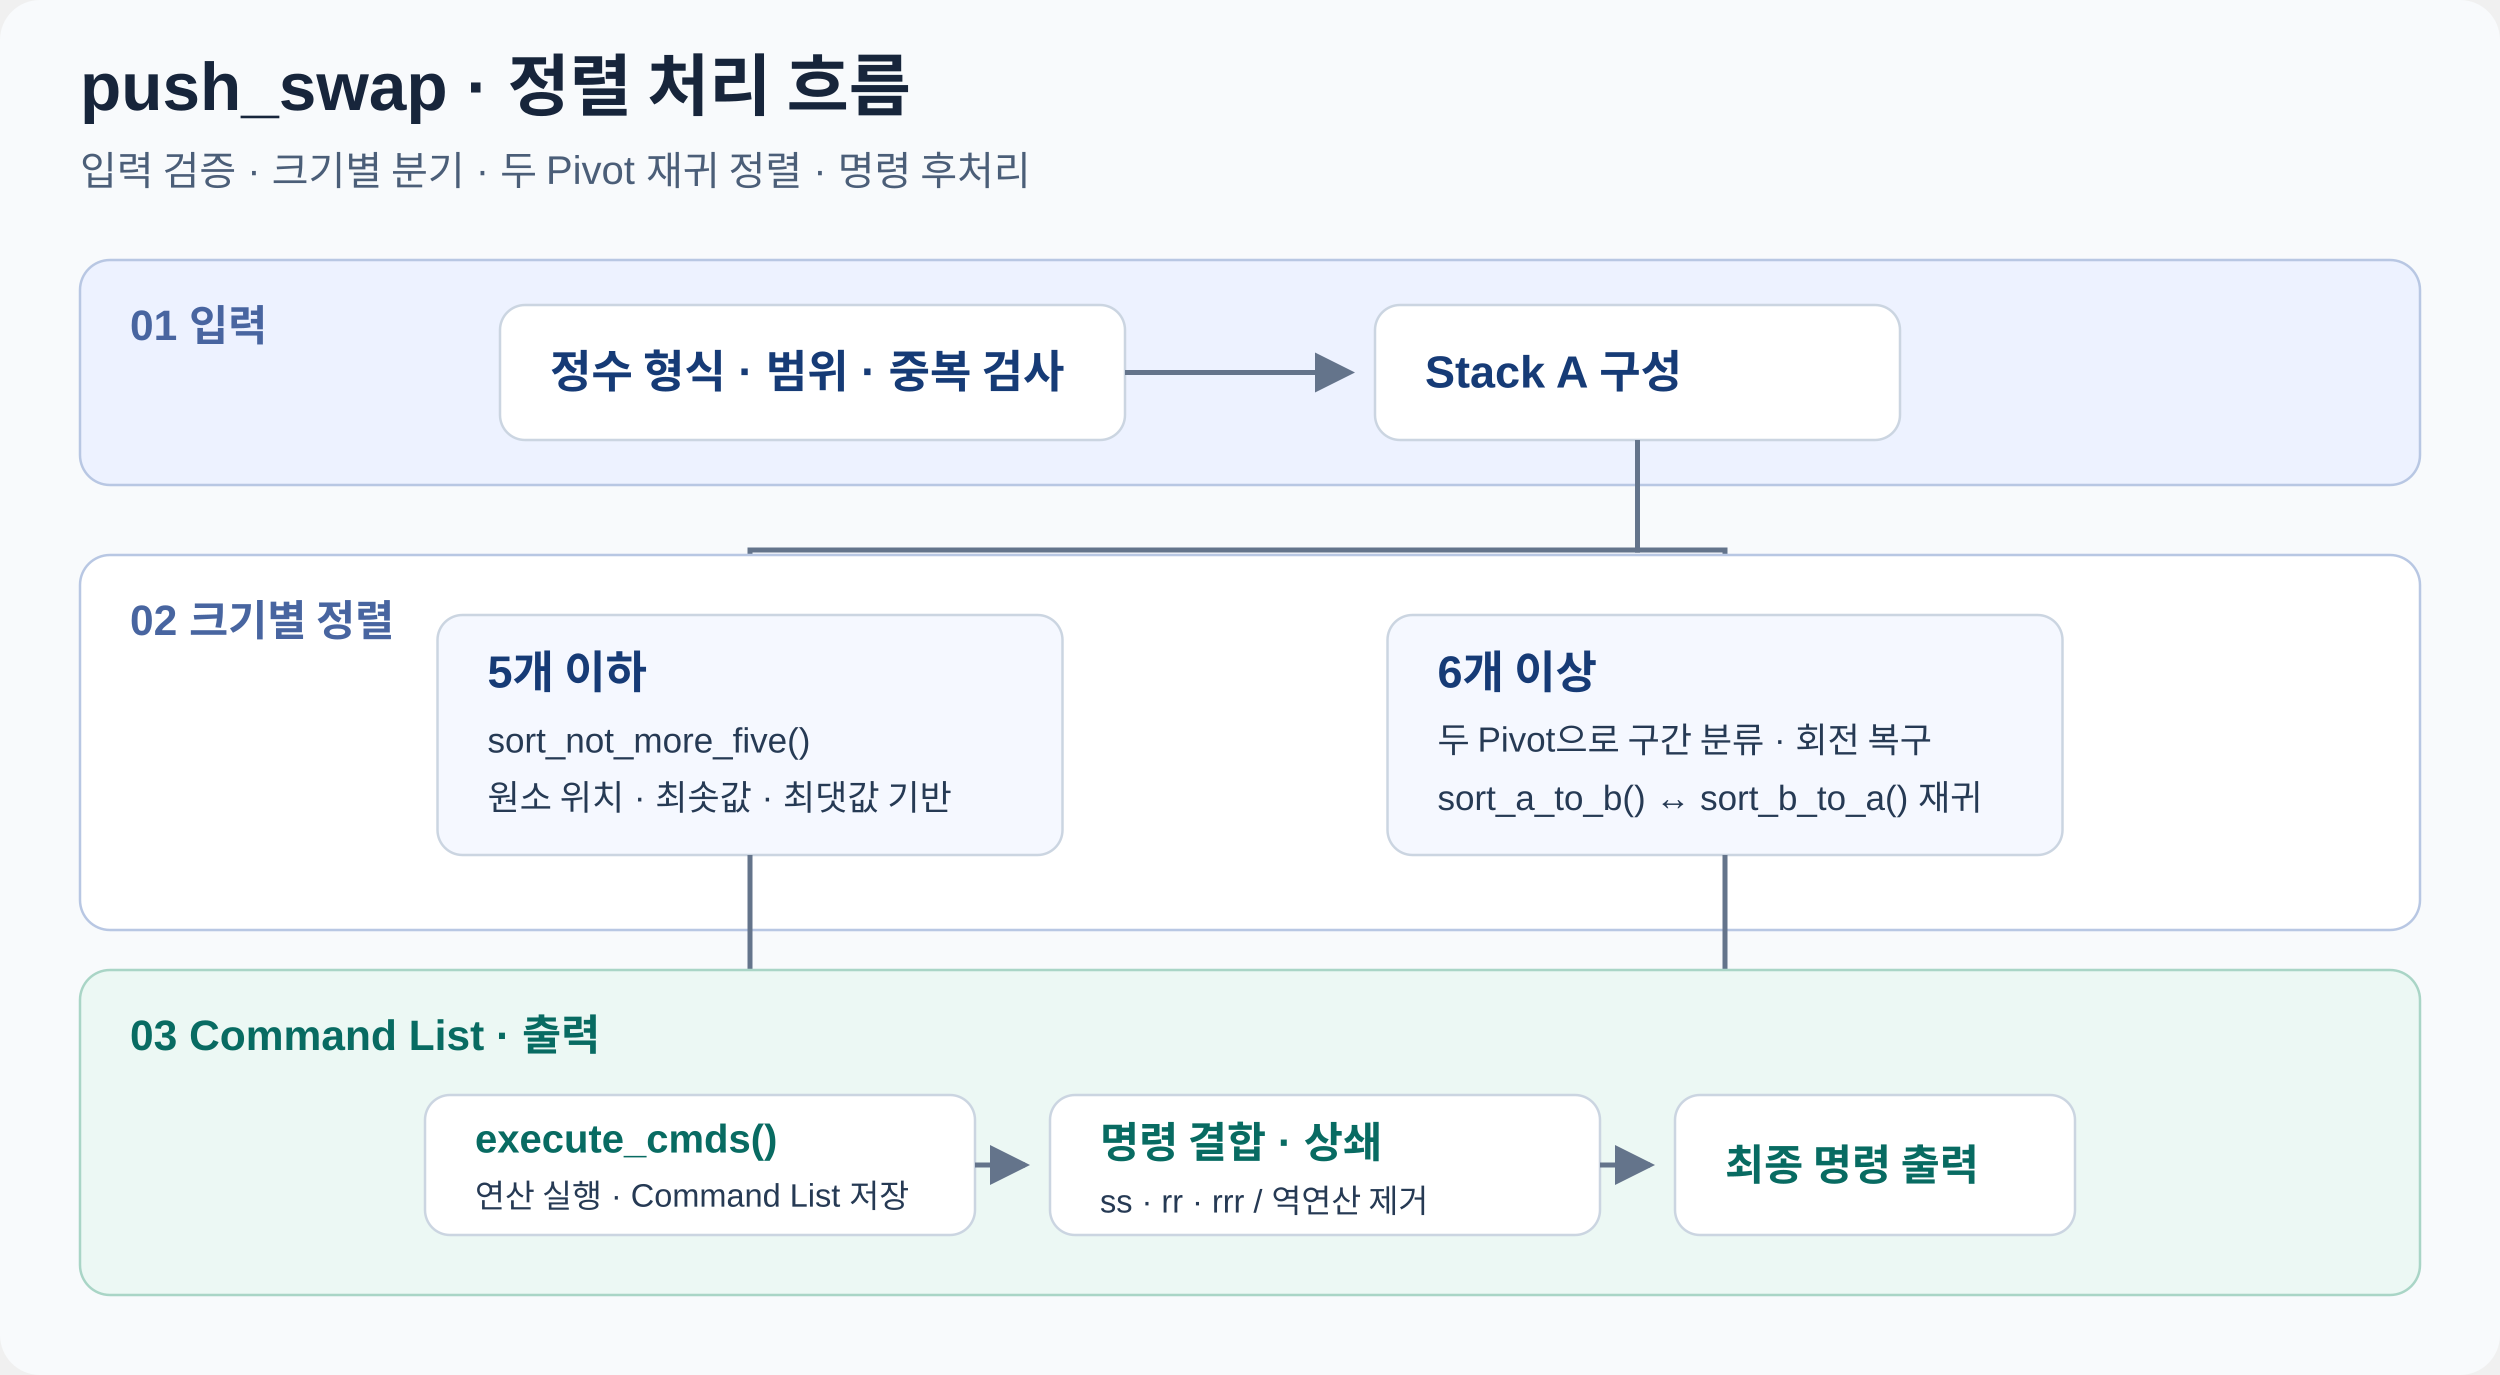
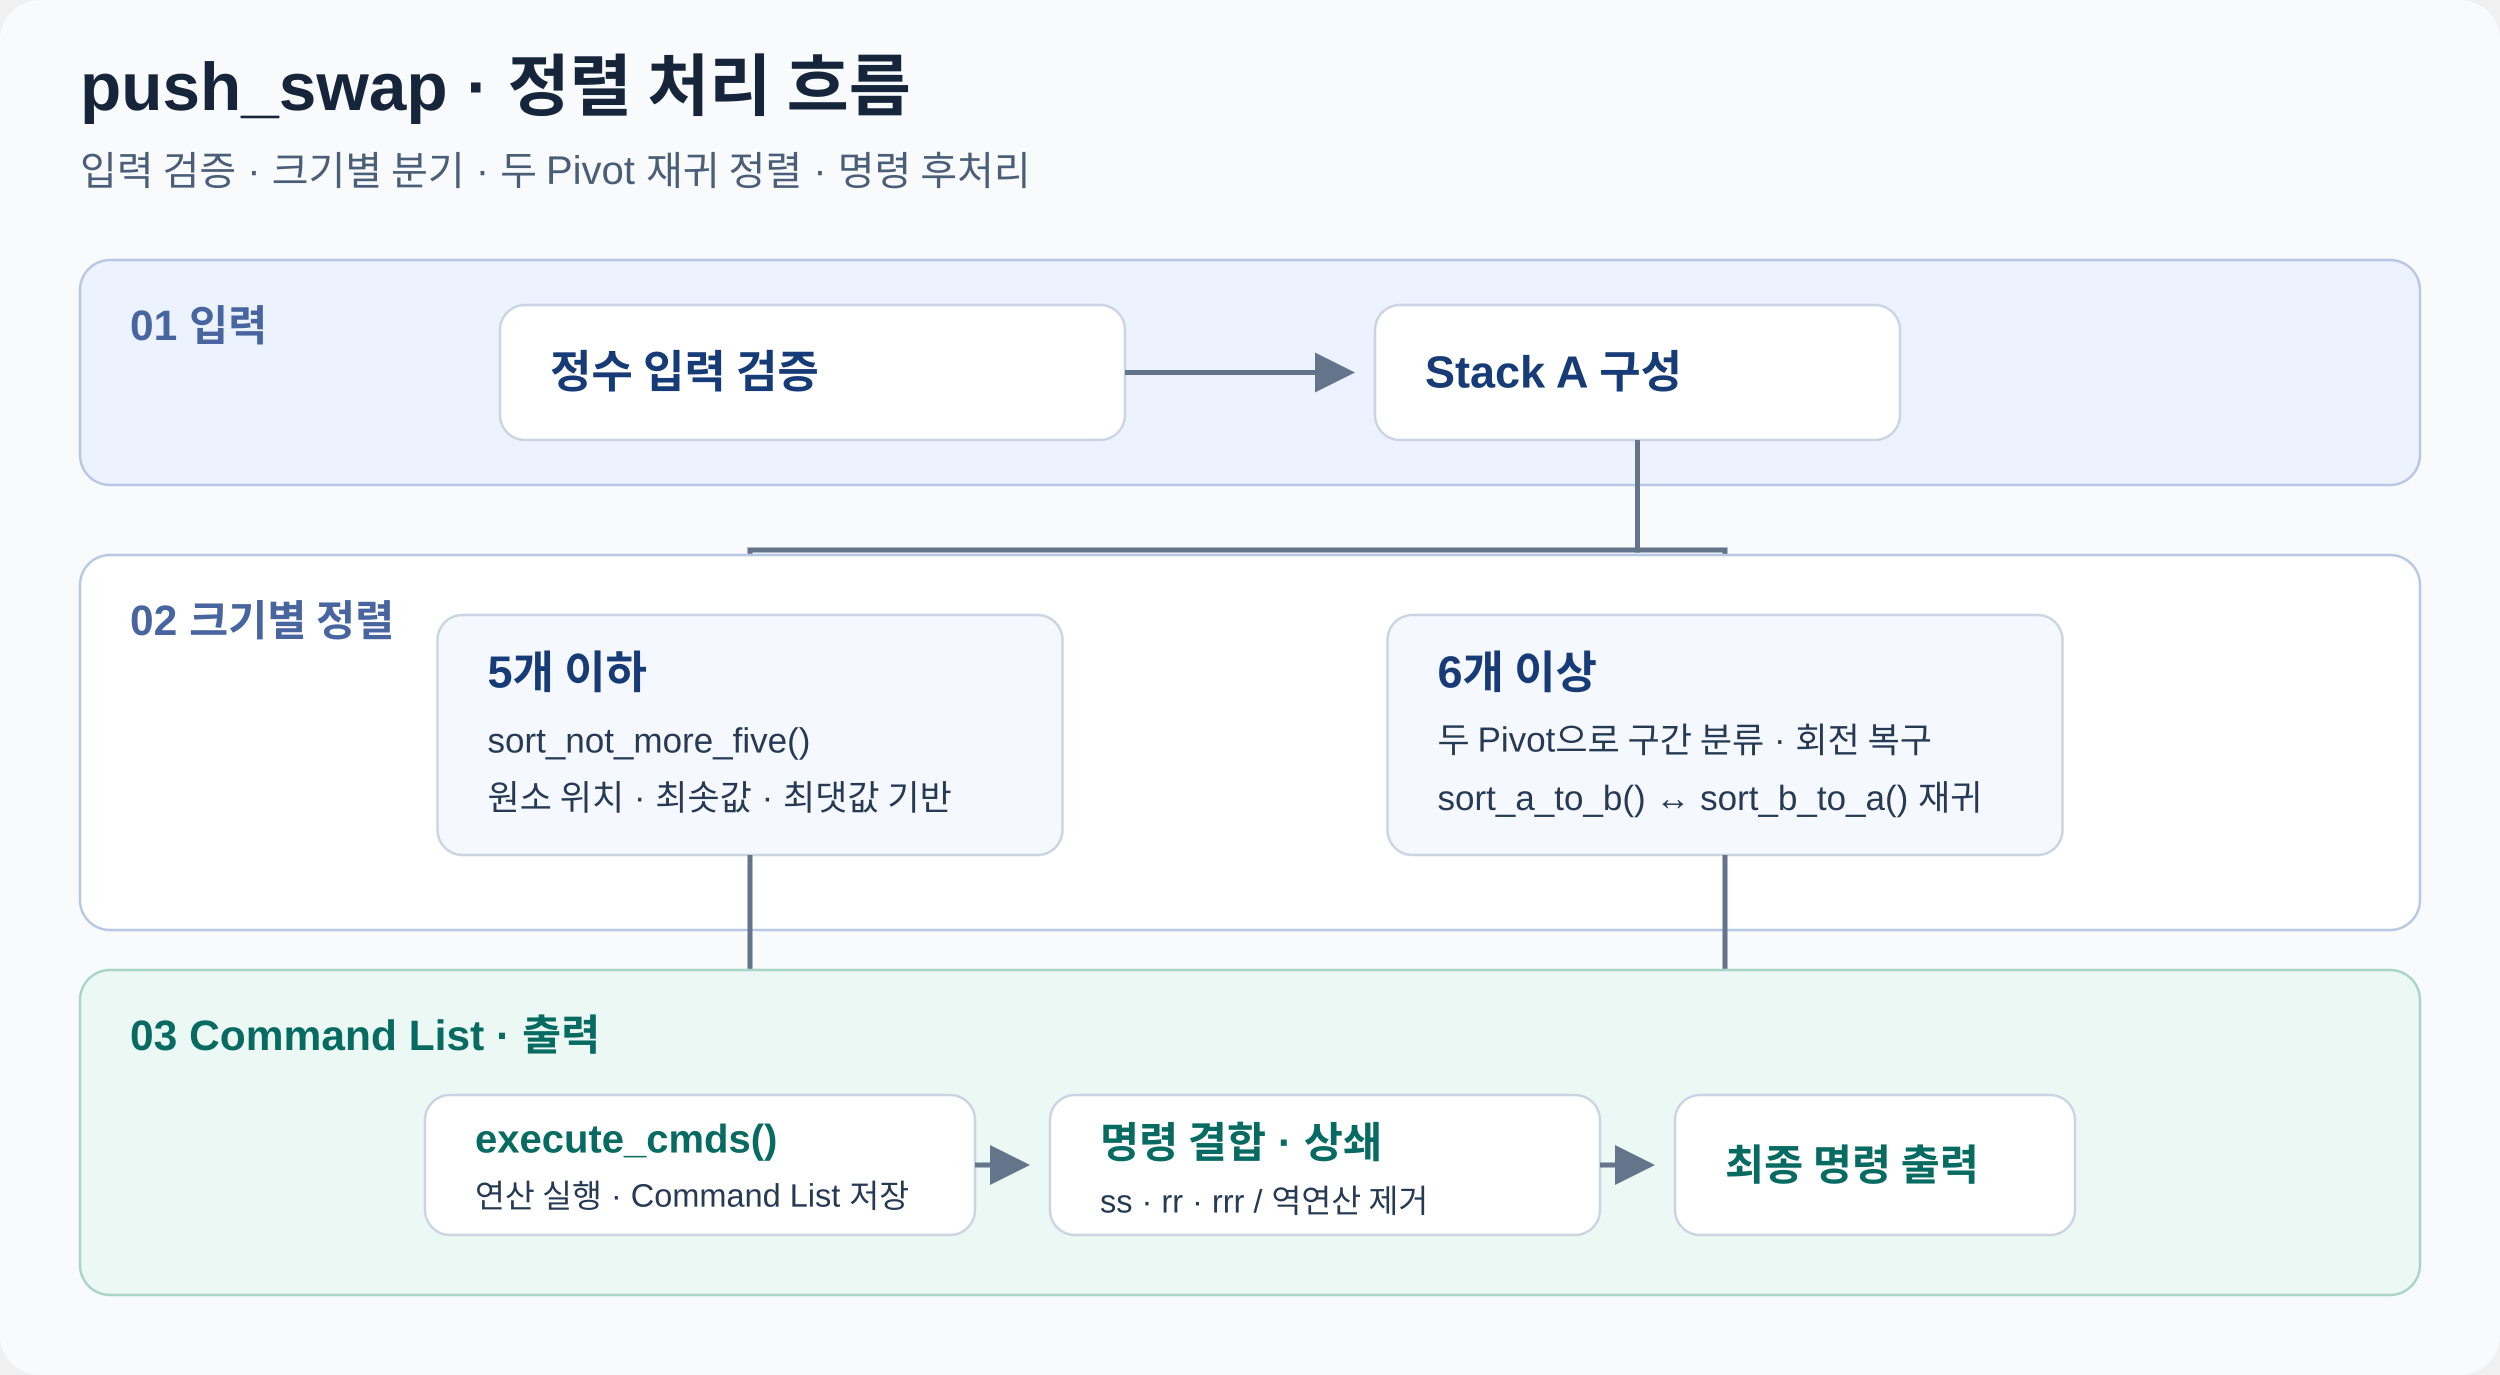
<svg xmlns="http://www.w3.org/2000/svg" width="1000" height="550" viewBox="0 0 1000 550" role="img" aria-labelledby="title desc">
  <defs>
    <marker id="arrow" markerWidth="8" markerHeight="8" refX="7" refY="4" orient="auto">
      <path d="M0 0 L8 4 L0 8Z" fill="#64748b" />
    </marker>
  </defs>
  <rect width="1000" height="550" rx="16" fill="#f8fafc" />
  <g font-family="Arial,'Noto Sans CJK KR','Malgun Gothic',sans-serif">
    <text x="32" y="44" font-size="27" font-weight="700" fill="#17253b">push_swap · 정렬 처리 흐름</text>
    <text x="32" y="74" font-size="16" fill="#4b5e78">입력 검증 · 크기별 분기 · 두 Pivot 재귀 정렬 · 명령 후처리</text>
    <rect x="32" y="104" width="936" height="90" rx="12" fill="#edf2ff" stroke="#b8c7e3" />
    <text x="52" y="136" font-size="17" font-weight="700" fill="#4865a0">01  입력</text>
    <rect x="200" y="122" width="250" height="54" rx="10" fill="#fff" stroke="#cbd5e1" />
-     <text x="220" y="155" font-size="18" font-weight="700" fill="#163b76">정수 형식 · 범위 · 중복 검사</text>
+     <text x="220" y="155" font-size="18" font-weight="700" fill="#163b76">정수 입력 검증</text>
    <rect x="550" y="122" width="210" height="54" rx="10" fill="#fff" stroke="#cbd5e1" />
    <text x="570" y="155" font-size="18" font-weight="700" fill="#163b76">Stack A 구성</text>
    <path d="M450 149 H540" fill="none" stroke="#64748b" stroke-width="2" marker-end="url(#arrow)" />
    <path d="M655 176 V220 H300 V238" fill="none" stroke="#64748b" stroke-width="2" marker-end="url(#arrow)" />
    <path d="M655 176 V220 H690 V238" fill="none" stroke="#64748b" stroke-width="2" marker-end="url(#arrow)" />
    <rect x="32" y="222" width="936" height="150" rx="12" fill="#fff" stroke="#b8c7e3" />
    <text x="52" y="254" font-size="17" font-weight="700" fill="#4865a0">02  크기별 정렬</text>
    <rect x="175" y="246" width="250" height="96" rx="10" fill="#f5f8ff" stroke="#cbd5e1" />
    <text x="195" y="275" font-size="18" font-weight="700" fill="#163b76">5개 이하</text>
    <text x="195" y="301" font-size="14" fill="#263a54">sort_not_more_five()</text>
    <text x="195" y="324" font-size="14" fill="#263a54">원소 위치 · 최솟값 · 최댓값 기반</text>
    <rect x="555" y="246" width="270" height="96" rx="10" fill="#f5f8ff" stroke="#cbd5e1" />
    <text x="575" y="275" font-size="18" font-weight="700" fill="#163b76">6개 이상</text>
    <text x="575" y="301" font-size="14" fill="#263a54">두 Pivot으로 구간 분류 · 회전 복구</text>
    <text x="575" y="324" font-size="14" fill="#263a54">sort_a_to_b() ↔ sort_b_to_a() 재귀</text>
    <path d="M300 342 V428" fill="none" stroke="#64748b" stroke-width="2" marker-end="url(#arrow)" />
    <path d="M690 342 V404 H360 V428" fill="none" stroke="#64748b" stroke-width="2" marker-end="url(#arrow)" />
    <rect x="32" y="388" width="936" height="130" rx="12" fill="#ecf8f4" stroke="#a9d5c6" />
    <text x="52" y="420" font-size="17" font-weight="700" fill="#086b62">03  Command List · 출력</text>
    <rect x="170" y="438" width="220" height="56" rx="10" fill="#fff" stroke="#cbd5e1" />
    <text x="190" y="461" font-size="16" font-weight="700" fill="#086b62">execute_cmds()</text>
    <text x="190" y="483" font-size="13" fill="#263a54">연산 실행 · Command List 저장</text>
    <rect x="420" y="438" width="220" height="56" rx="10" fill="#fff" stroke="#cbd5e1" />
    <text x="440" y="463" font-size="17" font-weight="700" fill="#086b62">명령 결합 · 상쇄</text>
    <text x="440" y="485" font-size="13" fill="#263a54">ss · rr · rrr / 역연산 제거</text>
    <rect x="670" y="438" width="160" height="56" rx="10" fill="#fff" stroke="#cbd5e1" />
    <text x="690" y="472" font-size="17" font-weight="700" fill="#086b62">최종 명령 출력</text>
    <path d="M390 466 H410" fill="none" stroke="#64748b" stroke-width="2" marker-end="url(#arrow)" />
    <path d="M640 466 H660" fill="none" stroke="#64748b" stroke-width="2" marker-end="url(#arrow)" />
  </g>
</svg>
